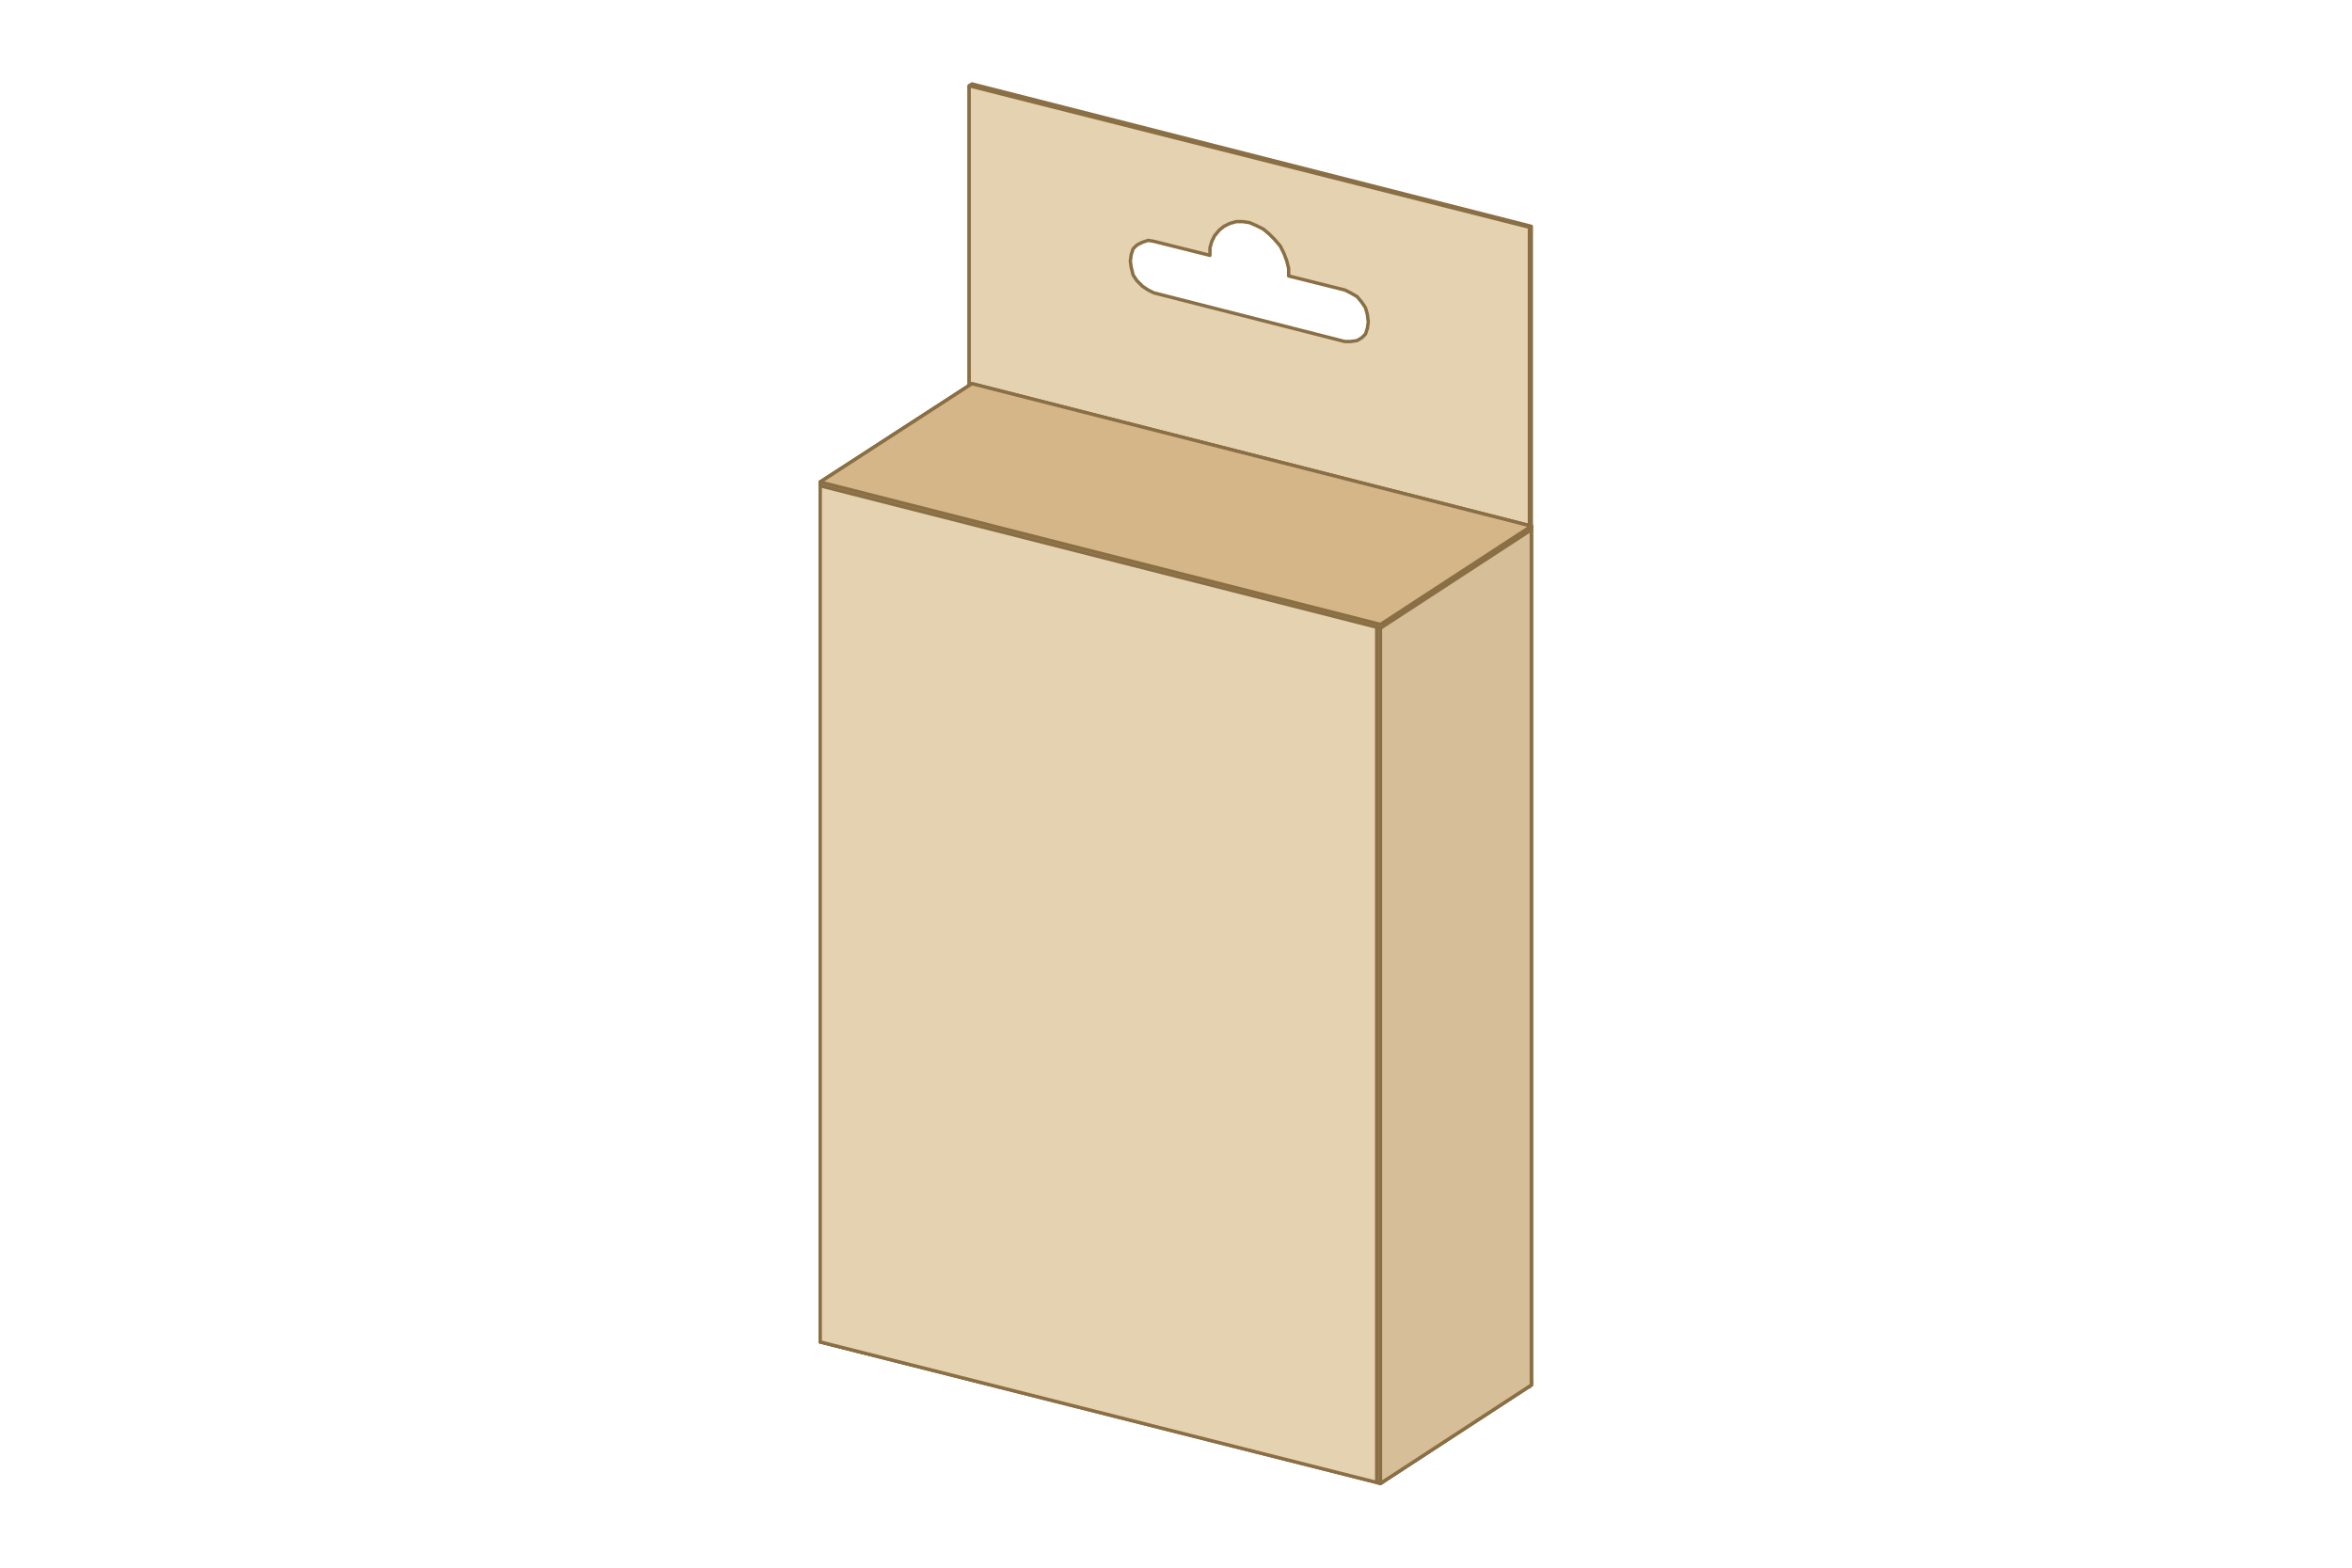
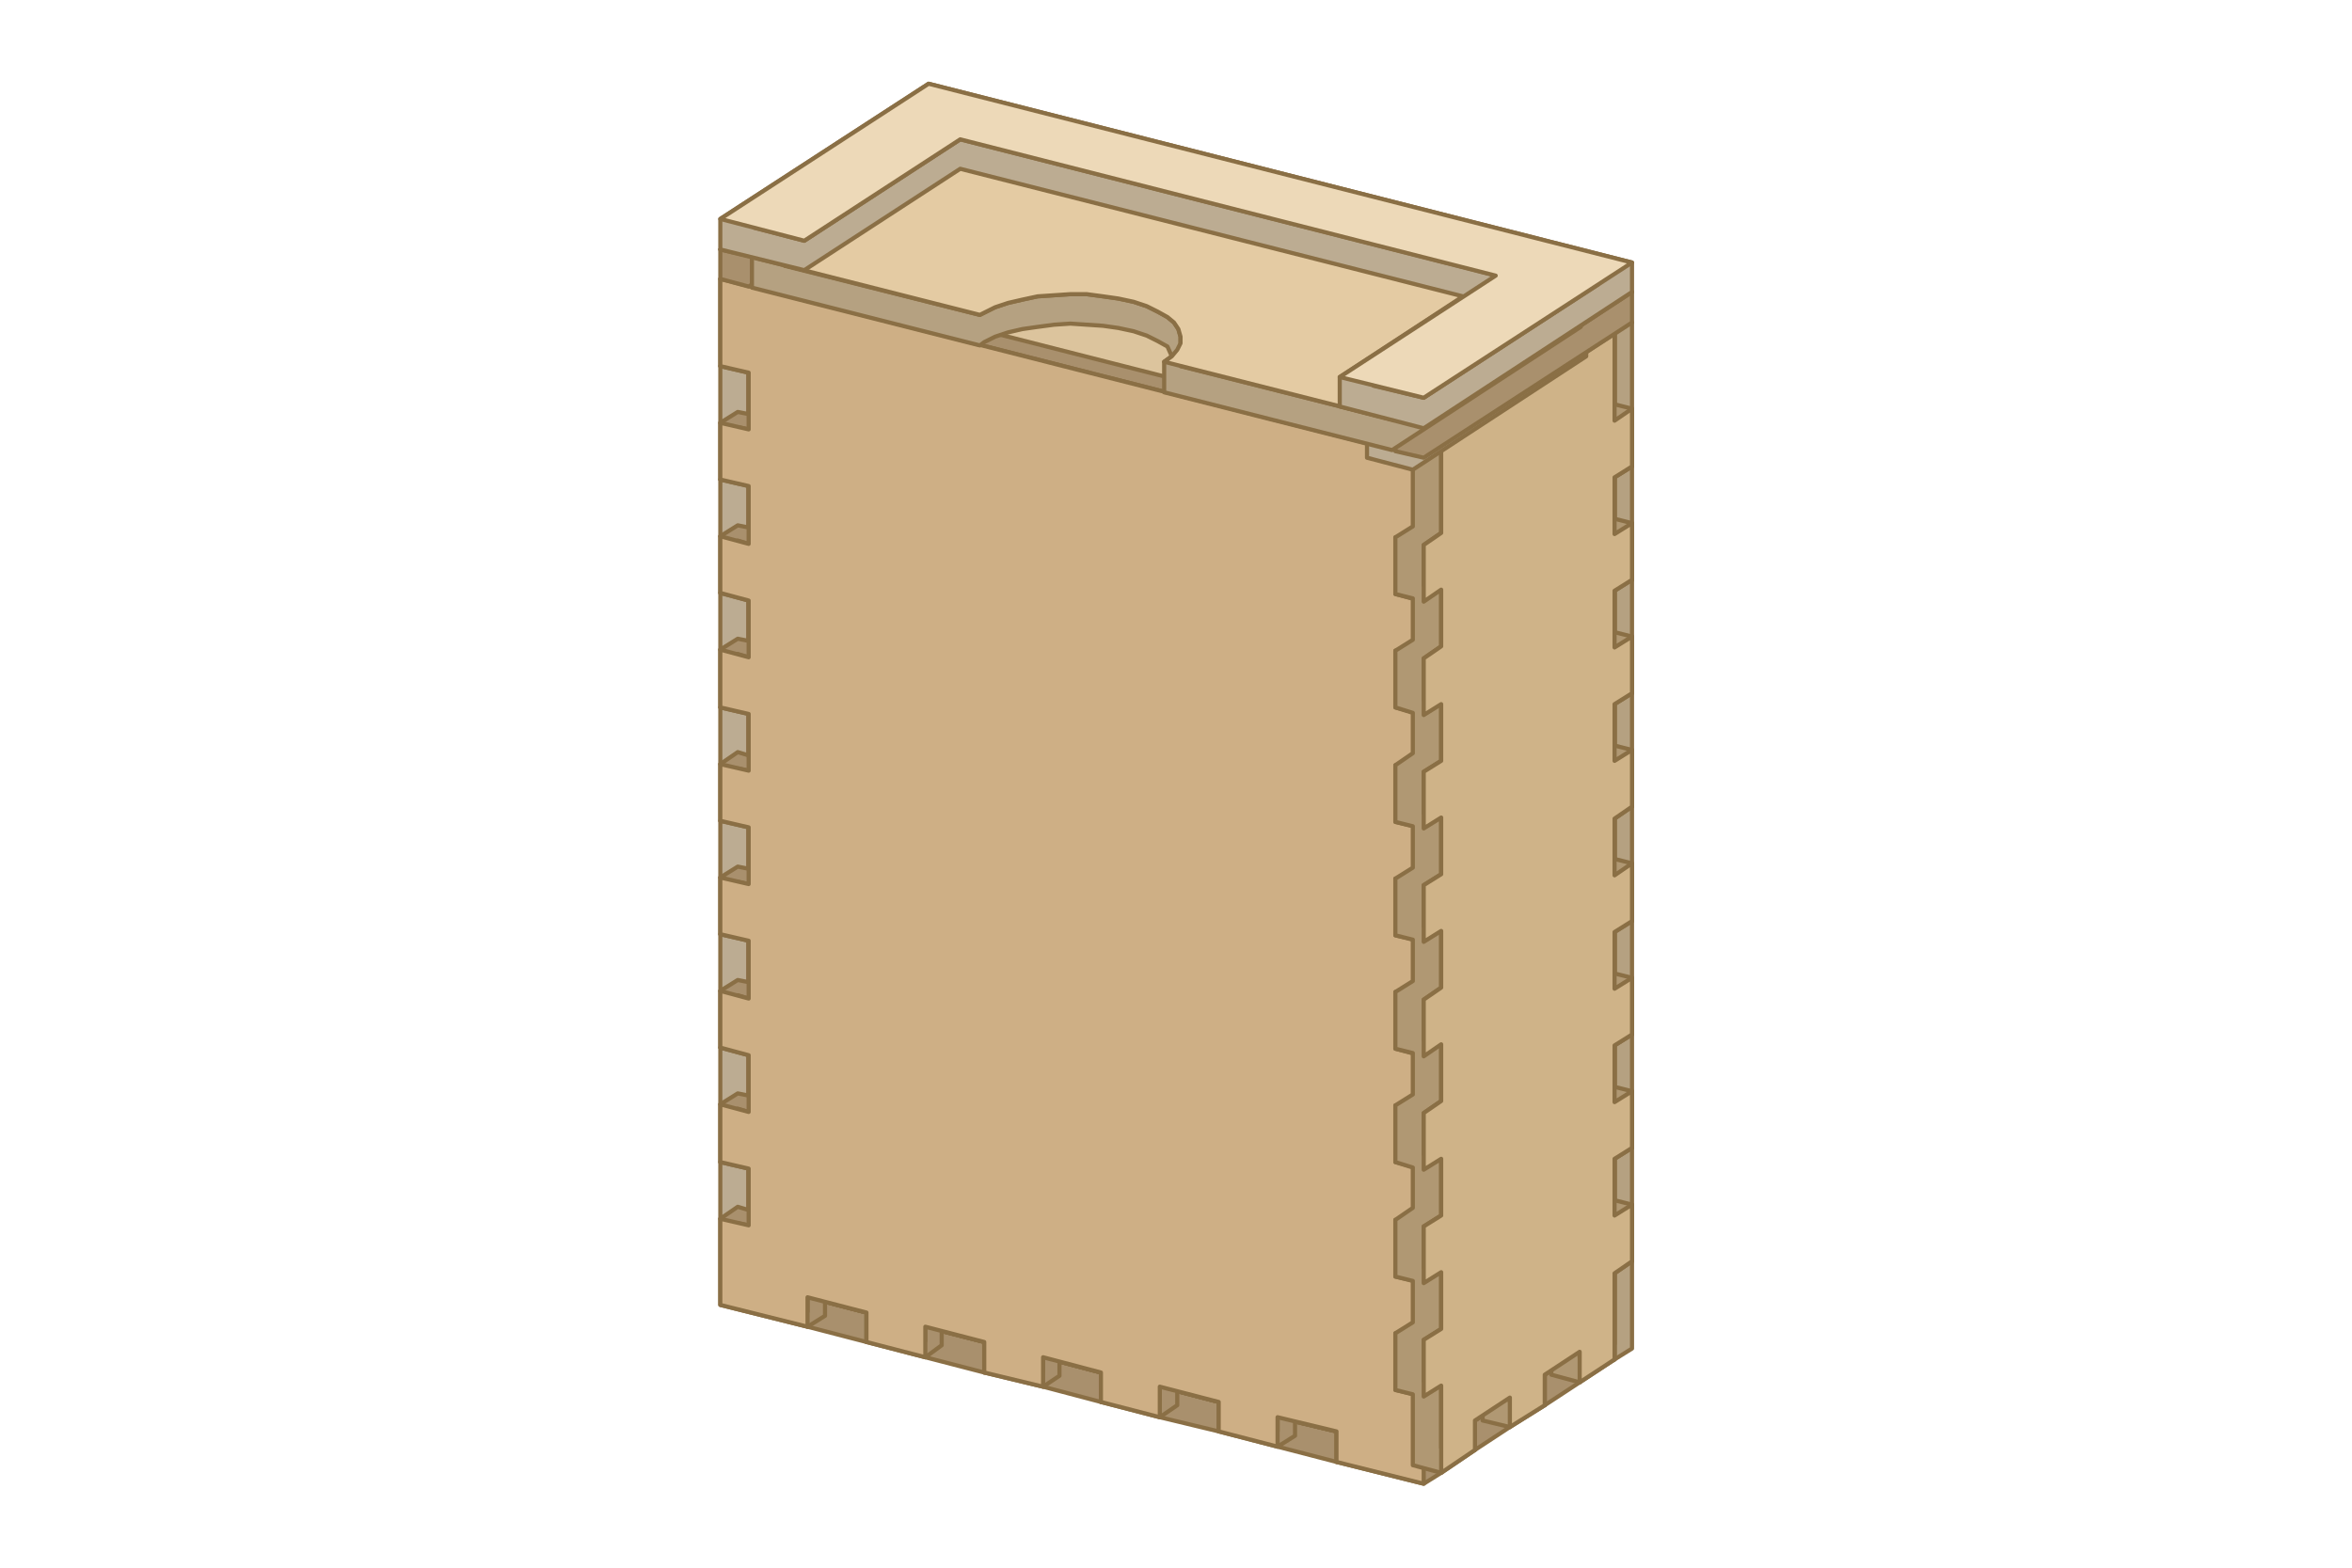
- <svg xmlns="http://www.w3.org/2000/svg" width="300" height="200" viewBox="-17.03 -137.96 93.81 167.36">
-   <path fill="#b5a181" fill-rule="evenodd" stroke="#8A6F45" stroke-linejoin="round" stroke-width=".36" d="M-8.1 4.8 8.1-5.7 67.8 9.5v.4L51.7 20.4-8.1 5.3ZM8.1-5.3-7.6 5l59.3 15L67.4 9.8Z" />
-   <path fill="#e4cba3" fill-rule="evenodd" stroke="#8A6F45" stroke-linejoin="round" stroke-width=".36" d="M67.8 9.5 51.7 20-8.1 4.8 8.1-5.7Z" />
-   <path fill="#b09873" fill-rule="evenodd" stroke="#8A6F45" stroke-linejoin="round" stroke-width=".36" d="M-8.1 5.3v-91.8L8.1-97l.4.1v91.7L-7.7 5.3Zm.4-91.7V5L8.1-5.3v-91.4Z" />
-   <path fill="#cfb388" fill-rule="evenodd" stroke="#8A6F45" stroke-linejoin="round" stroke-width=".36" d="M-7.7-86.4 8.4-96.9v91.7L-7.7 5.3Z" />
-   <path fill="#a9906d" fill-rule="evenodd" stroke="#8A6F45" stroke-linejoin="round" stroke-width=".36" d="m8.1-97 59.7 15.2V9.9l-60-15v-91.8Zm0 91.7L67.6 9.9v-91.6L8.1-96.8Z" />
-   <path fill="#ceaf85" fill-rule="evenodd" stroke="#8A6F45" stroke-linejoin="round" stroke-width=".36" d="m7.8-96.9 59.8 15.2v91.8L7.8-5.1Z" />
-   <path fill="#bcac92" fill-rule="evenodd" stroke="#8A6F45" stroke-linejoin="round" stroke-width=".36" d="m-8.1-86.5 60 15v91.8l-60-15Zm.3 91.6 59.5 15.1v-91.5L-7.8-86.5Z" />
-   <path fill="#e4d2b1" fill-rule="evenodd" stroke="#8A6F45" stroke-linejoin="round" stroke-width=".36" d="M51.7-71.3-8.1-86.5V5.3l59.8 15.1Z" />
-   <path fill="#bcac92" fill-rule="evenodd" stroke="#8A6F45" stroke-linejoin="round" stroke-width=".36" d="m8.1-129 59.7 15.2v32l-60-15.1v-31.9Zm0 32 59.5 15.1v-31.8L8.1-128.8Z" />
-   <path fill="#e4d2b1" fill-rule="evenodd" stroke="#8A6F45" stroke-linejoin="round" stroke-width=".36" d="m7.8-128.8 59.8 15.1v32L7.8-96.9Zm30.6 14.9.8.4.6.5.6.6.6.7.4.8.3.8.2.8v.8l6 1.5.6.3.7.4.5.6.4.6.2.7.1.8-.1.7-.2.6-.4.4-.5.3-.7.1h-.6l-20.4-5.2-.6-.3-.6-.4-.6-.6-.4-.6-.2-.8-.1-.7.1-.7.2-.6.4-.4.6-.3.6-.2.6.1 6 1.5v-.8l.2-.7.3-.6.5-.6.5-.4.6-.3.7-.2h.7l.7.1Z" />
-   <path fill="#b5a181" fill-rule="evenodd" stroke="#8A6F45" stroke-linejoin="round" stroke-width=".36" d="M51.3 20.3v-91.7l16.1-10.5.4.1V9.9L51.7 20.4Zm.4-91.6v91.4L67.4 9.8v-91.4Z" />
-   <path fill="#d5be98" fill-rule="evenodd" stroke="#8A6F45" stroke-linejoin="round" stroke-width=".36" d="M67.8-81.8 51.7-71.3v91.7L67.8 9.9Z" />
-   <path fill="#a9906d" fill-rule="evenodd" stroke="#8A6F45" stroke-linejoin="round" stroke-width=".36" d="M-8.1-86.5 8.1-97l59.7 15.2v.4L51.7-70.9-8.1-86.1ZM8.1-96.6-7.6-86.4l59.3 15.1 15.7-10.2Z" />
-   <path fill="#d5b689" fill-rule="evenodd" stroke="#8A6F45" stroke-linejoin="round" stroke-width=".36" d="m51.7-71.3 16.1-10.5L8.1-97-8.1-86.5Z" />
+ <svg xmlns="http://www.w3.org/2000/svg" width="300" height="200" viewBox="-26.78 -107.28 98.93 143.78">
+   <path fill="#a9906d" fill-rule="evenodd" stroke="#8A6F45" stroke-linejoin="round" stroke-width=".38" d="m13.3 2.1 3.8 1L18.7 2l5.4 1.4v1.4l3.8 1 1.6-1 5.4 1.3v1.5l3.8.9 1.6-1 5.4 1.4v1.4l3.8 1 1.6-1 5.4 1.3v1.5l3.8.9v2.8l-.6.4v2.3l-3.2 2.1-2.5-.7-.7.4v2.3l-3.2 2.1-2.5-.7-3.2 2.1-5.4-1.4-1.6 1.1-5.4-1.4V24l-3.8-1-1.6 1-5.4-1.3v-1.5l-3.8-.9-1.6 1-5.3-1.4v-1.4l-3.9-1-1.5 1.1-5.4-1.4v-1.5l-3.8-.9-1.6 1-5.4-1.4V13l-3.8-1V9.3l.6-.4V6.6l3.2-2.1 2.5.7.7-.5V2.4l3.1-2 2.6.6L1-1.1 6.4.3l1.5-1L13.3.6ZM-5.4 5.8l-3.2 2.1-2.5-.7-.7.5V10l2.3.7v1.4l3.8 1 1.6-1.1 5.3 1.4v1.4l3.9 1 1.5-1 5.4 1.3v1.5l3.8 1 1.6-1.1 5.4 1.4v1.4l3.8 1 1.6-1 5.4 1.3v1.5l3.8.9 1.6-1 5.4 1.4 3.2-2.1 2.5.7.7-.5v-2.3l3.2-2 2.5.6.6-.4v-2.3l-2.2-.7V14l-3.8-1-1.6 1-5.4-1.3v-1.5l-3.8-1-1.6 1.1-5.4-1.4V8.5l-3.8-1-1.6 1-5.4-1.3V5.7l-3.8-.9-1.6 1-5.4-1.4V3L7.9 2 6.4 3.1 1 1.7l-3.2 2.1-2.6-.7-.6.4Z" />
+   <path fill="#d5b689" fill-rule="evenodd" stroke="#8A6F45" stroke-linejoin="round" stroke-width=".38" d="m11.7 1.7 5.4 1.4L18.7 2l5.4 1.4-1.6 1 5.4 1.4 1.6-1 5.4 1.3-1.6 1.1 5.4 1.3 1.6-1 5.4 1.4-1.6 1 5.4 1.4 1.6-1 5.4 1.3-1.6 1.1 5.4 1.3-3.2 2.1 2.6.6-3.2 2.1-2.5-.6-3.2 2 2.5.7-3.2 2.1-2.5-.7-3.2 2.1L39 23l-1.6 1-5.4-1.3 1.6-1.1-5.4-1.3-1.6 1-5.4-1.4 1.6-1-5.4-1.4-1.6 1.1-5.3-1.4 1.5-1.1-5.4-1.3-1.5 1-5.4-1.4 1.5-1-5.4-1.4-1.5 1.1-5.4-1.4 1.6-1-5.4-1.4 3.1-2.1-2.5-.6 3.2-2.1 2.5.6 3.2-2-2.5-.7 3.1-2 2.6.6L1-1.1 6.4.3l1.5-1L13.3.6Z" />
+   <path fill="#bcac92" fill-rule="evenodd" stroke="#8A6F45" stroke-linejoin="round" stroke-width=".38" d="m1-75.5 1.5.4v5.2L1-68.8v3.8l1.5.4v5.2l-1.5 1v3.8l1.5.4v5.2L1-48v3.8l1.5.4v5.2L1-37.5v3.7l1.5.4v5.2L1-27.1v3.8l1.5.4v5.2l-1.5 1v3.8l1.5.4v5.2L1-6.3v8l-3.2 2.1-2.6-.7v-.4l-.6.4v2.7l-3.2 2.1-2.5-.7v-.4l-.7.4V10l-3.1 2-2.6-.6V4.9l-1.6-.4V-.7l1.6-1.1v-3.8l-1.6-.4v-5.2l1.6-1V-16l-1.6-.4v-5.2l1.6-1v-3.8l-1.6-.4V-32l1.6-1.1v-3.7l-1.6-.4v-5.2l1.6-1.1v-3.8l-1.6-.4v-5.2l1.6-1v-3.8l-1.6-.4v-5.2l1.6-1v-3.8l-1.6-.4v-5.2l1.6-1.1v-7.9l15.9-10.4 2.6.7v6.5l1.5.4v5.2L1-79.2Zm-17.5 6.2 1.6.4v5.2l-1.6 1v3.8l1.6.4v5.2l-1.6 1.1v3.7l1.6.5v5.2l-1.6 1v3.8l1.6.4v5.2l-1.6 1v3.8l1.6.4v5.2l-1.6 1v3.8l1.6.4v5.2l-1.6 1.1v3.7l1.6.5v5.2l-1.6 1v3.8l1.6.4v5.6l.6-.4V6.6l3.2-2.1 2.5.7v.4l.7-.4V2.4l3.1-2 2.6.6v.4l.6-.4v-7.9L0-8v-3.7l-1.6-.4v-5.2L0-18.4v-3.8l-1.6-.4v-5.2l1.6-1v-3.8l-1.6-.4v-5.2l1.6-1V-43l-1.6-.4v-5.2L0-49.7v-3.7l-1.6-.4V-59L0-60.1v-3.8l-1.6-.4v-5.2l1.6-1v-3.8l-1.6-.4v-5.2l1.6-1v-3.8l-1.6-.4v-5.7l-13.3 8.7v8l-1.6 1Z" />
+   <path fill="#ddcaab" fill-rule="evenodd" stroke="#8A6F45" stroke-linejoin="round" stroke-width=".38" d="M-16.5-73.1v5.2l1.6-1v5.2l-1.6 1v5.3l1.6-1.1v5.2l-1.6 1.1v5.2l1.6-1v5.2l-1.6 1v5.2l1.6-1v5.2l-1.6 1v5.2l1.6-1v5.2l-1.6 1v5.3l1.6-1.1v5.2l-1.6 1.1v5.2l1.6-1v5.2l-1.6 1v5.2l1.6-1V12l3.1-2V7.2l3.2-2.1v2.8l3.2-2.1V3.1L-2.2 1v2.8L1 1.7v-8l1.5-1v-5.2l-1.5 1v-5.2l1.5-1v-5.2l-1.5 1v-5.2l1.5-1.1v-5.2L1-32.3v-5.2l1.5-1.1v-5.2l-1.5 1V-48l1.5-1v-5.2l-1.5 1v-5.2l1.5-1v-5.2l-1.5 1v-5.2l1.5-1.1v-5.2L1-74v-5.2l1.5-1.1v-5.2l-1.5 1v-7.9l-15.9 10.3v8Z" />
+   <path fill="#b5a181" fill-rule="evenodd" stroke="#8A6F45" stroke-linejoin="round" stroke-width=".38" d="M51.1 11.7V13l-1.6 1-5.4-1.3V9.9l-3.8-1v1.3l-1.6 1.1-5.4-1.4V7.2l-3.8-1v1.3l-1.6 1-5.4-1.3V4.4l-3.8-.9v1.3l-1.6 1-5.4-1.4V1.7L7.9.7V2L6.4 3.1l-8-2.1v-7.9L0-8l1 .3v-3.8l-2.6-.6v-5.2L0-18.4l1 .3v-3.8l-2.6-.7v-5.2l1.6-1 1 .2v-3.7l-2.6-.7v-5.2l1.6-1 1 .2v-3.8l-2.6-.6v-5.2L0-49.7l1 .3v-3.8l-2.6-.6V-59L0-60.1l1 .3v-3.8l-2.6-.7v-5.2l1.6-1 1 .2V-74l-2.6-.7v-5.2l1.6-1 1 .2v-3.8l-2.6-.6v-8l1.6-1 64.5 16.4v7.9l-1.6 1.1-1-.3v3.8l2.6.7v5.2l-1.6 1-1-.2v3.7l2.6.7v5.2l-1.6 1-1-.2v3.8l2.6.6v5.2l-1.6 1-1-.2v3.8l2.6.6v5.2L62.9-27l-1-.3v3.8l2.6.7v5.2l-1.6 1-1-.2v3.7l2.6.7v5.2l-1.6 1-1-.2v3.8l2.6.6v5.2l-1.6 1.1-1-.3v3.8l2.6.6v8l-1.6 1-8-2v-2.7ZM0-75.7l2.5.6v5.2L1-68.8l-1-.3v3.8l2.5.7v5.2l-1.5 1-1-.2v3.7l2.5.7v5.2L1-48l-1-.2v3.8l2.5.6v5.2L1-37.5l-1-.3v3.8l2.5.6v5.2L1-27.1l-1-.3v3.8l2.5.7v5.2l-1.5 1-1-.2v3.7l2.5.7v5.2L1-6.3l-1-.2V0l6.4 1.6V.3l1.5-1L13.3.6v2.8l3.8 1V3.1L18.7 2l5.4 1.4v2.7l3.8 1V5.8l1.6-1 5.4 1.3v2.8l3.8.9V8.5l1.6-1 5.4 1.4v2.7l3.8 1v-1.3l1.6-1 5.4 1.3v2.8l6.4 1.6V9.5l-2.6-.7V3.6l1.6-1 1 .2V-1l-2.6-.6v-5.2l1.6-1.1 1 .3v-3.8l-2.6-.6v-5.2l1.6-1.1 1 .3v-3.8l-2.6-.7v-5.2l1.6-1 1 .2v-3.7l-2.6-.7v-5.2l1.6-1 1 .2v-3.8l-2.6-.6v-5.2l1.6-1.1 1 .3v-3.8l-2.6-.6v-5.2l1.6-1.1 1 .3v-3.8l-2.6-.7v-5.2l1.6-1 1 .2v-6.5L0-92.7v6.6l2.5.6v5.2L1-79.2l-1-.3Z" />
+   <path fill="#dcc49d" fill-rule="evenodd" stroke="#8A6F45" stroke-linejoin="round" stroke-width=".38" d="M60.3-69.4v5.2l2.6.7v5.2l-2.6-.6v5.2l2.6.6v5.2l-2.6-.6v5.2l2.6.6v5.2l-2.6-.6v5.2l2.6.7v5.2l-2.6-.7v5.2l2.6.7v5.2l-2.6-.6v5.2l2.6.6v5.2l-2.6-.6v5.2l2.6.6v5.2l-2.6-.6v5.2l2.6.7v7.9l-8-2v-2.7l-5.4-1.4V14l-5.4-1.3V9.9l-5.4-1.4v2.8l-5.4-1.4V7.2l-5.4-1.4v2.7l-5.4-1.3V4.4l-5.4-1.3v2.7l-5.4-1.4V1.7L6.4.3v2.8l-8-2.1v-7.9l2.6.6v-5.2l-2.6-.6v-5.2l2.6.6v-5.2l-2.6-.7v-5.2l2.6.7v-5.2l-2.6-.7v-5.2l2.6.7v-5.3l-2.6-.6v-5.2L1-48v-5.2l-2.6-.6V-59l2.6.6v-5.2l-2.6-.7v-5.2l2.6.7V-74l-2.6-.7v-5.2l2.6.7v-5.3l-2.6-.6v-8l64.5 16.4v8Z" />
+   <path fill="#b5a181" fill-rule="evenodd" stroke="#8A6F45" stroke-linejoin="round" stroke-width=".38" d="M-14.9-82.1 1-92.4l4.2 1.1v2.7l-15.9 10.4-4.2-1.1ZM1-89.7l-12.9 8.4 1.2.3 12.9-8.4Z" />
+   <path fill="#e4cba3" fill-rule="evenodd" stroke="#8A6F45" stroke-linejoin="round" stroke-width=".38" d="m1-92.4 4.2 1.1L-10.7-81l-4.2-1.1Z" />
+   <path fill="#a9906d" fill-rule="evenodd" stroke="#8A6F45" stroke-linejoin="round" stroke-width=".38" d="M33.6 23.1v1.3l-1.6 1-5.4-1.4v-2.7l-3.8-1v1.3l-1.6 1.1-5.4-1.4v-2.7l-3.8-1v1.3l-1.5 1-5.4-1.3v-2.8l-3.9-1v1.3l-1.5 1.1-5.4-1.4v-2.7l-3.8-1v1.3l-1.6 1-8-2V4.5l1.6-1.1 1 .3V-.1l-2.6-.6V-6l1.6-1 1 .2v-3.7l-2.6-.7v-5.2l1.6-1 1 .2V-21l-2.6-.6v-5.2l1.6-1 1 .2v-3.8l-2.6-.6v-5.2l1.6-1.1 1 .3v-3.8l-2.6-.6v-5.3l1.6-1 1 .2v-3.7l-2.6-.7v-5.2l1.6-1 1 .2v-3.8l-2.6-.6v-5.2l1.6-1 1 .2v-3.8l-2.6-.6v-8l1.6-1L47-66.3v7.9l-1.6 1.1-1-.3v3.8l2.6.6v5.2l-1.6 1.1-1-.3v3.8l2.6.7v5.2l-1.6 1-1-.2v3.7l2.6.7v5.2l-1.6 1-1-.2v3.8l2.6.6v5.2l-1.6 1.1-1-.3v3.8l2.6.6v5.2l-1.6 1.1-1-.3v3.8L47-1v5.2l-1.6 1-1-.2v3.7l2.6.7v5.2l-1.6 1-1-.2v3.8l2.6.6v8l-1.6 1-8-2V24Zm-51.1-87.4 2.6.6v5.2l-1.6 1.1-1-.3v3.8l2.6.6v5.3l-1.6 1-1-.3v3.8l2.6.7v5.2l-1.6 1-1-.2v3.7l2.6.7v5.2l-1.6 1-1-.2v3.8l2.6.6v5.2l-1.6 1.1-1-.3v3.8l2.6.6v5.3l-1.6 1-1-.3v3.8l2.6.7v5.2l-1.6 1-1-.2v6.5l6.4 1.6v-1.3l1.6-1 5.4 1.3v2.8l3.8.9v-1.3l1.5-1 5.4 1.4v2.7l3.9 1v-1.3l1.5-1.1 5.4 1.4v2.8l3.8.9v-1.3l1.6-1 5.4 1.4V23l3.8 1v-1.3l1.6-1.1L39 23v2.7l6.4 1.7v-6.6l-2.6-.6V15l1.6-1 1 .2v-3.8l-2.6-.6V4.6l1.6-1.1 1 .3V0l-2.6-.7v-5.2l1.6-1 1 .2v-3.7l-2.6-.7v-5.2l1.6-1 1 .2v-3.8l-2.6-.6v-5.2l1.6-1 1 .2v-3.8l-2.6-.6v-5.2l1.6-1.1 1 .3v-3.8l-2.6-.7v-5.2l1.6-1 1 .2v-3.7l-2.6-.7V-58l1.6-1 1 .2v-6.5l-62.9-16v6.5l2.6.7v5.2l-1.6 1-1-.2Z" />
+   <path fill="#ceaf85" fill-rule="evenodd" stroke="#8A6F45" stroke-linejoin="round" stroke-width=".38" d="M42.8-58v5.2l2.6.7v5.2l-2.6-.7v5.2l2.6.7v5.2l-2.6-.6v5.2l2.6.6v5.2l-2.6-.6v5.2l2.6.6v5.3l-2.6-.7v5.2l2.6.7v5.2l-2.6-.7v5.2l2.6.7v5.2l-2.6-.6v5.2l2.6.6v5.2l-2.6-.6v5.2l2.6.6v8l-8-2V24L32 22.7v2.7L26.6 24v-2.7l-5.4-1.4v2.8l-5.4-1.4v-2.7l-5.3-1.4v2.7l-5.4-1.3v-2.8l-5.4-1.4v2.8l-5.4-1.4v-2.7l-5.4-1.4v2.7l-8-2V4.5l2.6.6V-.1l-2.6-.6V-6l2.6.7v-5.2l-2.6-.7v-5.2l2.6.7V-21l-2.6-.6v-5.2l2.6.6v-5.2l-2.6-.6v-5.2l2.6.6v-5.2l-2.6-.6v-5.3l2.6.7v-5.2l-2.6-.7v-5.2l2.6.7v-5.3l-2.6-.6v-5.2l2.6.6v-5.2l-2.6-.6v-8l64.5 16.4v8Z" />
+   <path fill="#b09873" fill-rule="evenodd" stroke="#8A6F45" stroke-linejoin="round" stroke-width=".38" d="m56.1-75.7-2.7 1.8-50.9-13v-2.7l2.7-1.7 50.9 12.9Z" />
+   <path fill="#debf91" fill-rule="evenodd" stroke="#8A6F45" stroke-linejoin="round" stroke-width=".38" d="m5.2-91.3 50.9 12.9-2.7 1.7L2.5-89.6Z" />
+   <path fill="#b09873" fill-rule="evenodd" stroke="#8A6F45" stroke-linejoin="round" stroke-width=".38" d="m62.9-59.7 1.6.4v5.2l-1.6 1v3.8l1.6.4v5.2l-1.6 1v3.8l1.6.4v5.2l-1.6 1.1v3.7l1.6.4v5.3l-1.6 1v3.8l1.6.4v5.2l-1.6 1v3.8l1.6.4V-2l-1.6 1v3.8l1.6.4v5.2l-1.6 1.1v7.9l-3.2 2.1-2.6-.7v-.4l-.6.4v2.8l-3.2 2-2.5-.6v-.5l-.7.5v2.7L47 27.8l-2.6-.7v-6.5l-1.6-.4V15l1.6-1v-3.8l-1.6-.4V4.6l1.6-1.1V-.2l-1.6-.5v-5.2l1.6-1v-3.8l-1.6-.4v-5.2l1.6-1v-3.8l-1.6-.4v-5.2l1.6-1v-3.8l-1.6-.4v-5.2l1.6-1.1v-3.7l-1.6-.5v-5.2l1.6-1v-3.8l-1.6-.4V-58l1.6-1v-8l15.9-10.3 2.6.6v6.5l1.6.4v5.3l-1.6 1Zm-17.5 6.1 1.6.4v5.2l-1.6 1.1v3.8l1.6.4v5.2l-1.6 1v3.8l1.6.4v5.2l-1.6 1v3.8l1.6.4v5.2l-1.6 1.1v3.7l1.6.4v5.2l-1.6 1.1v3.8L47-1v5.2l-1.6 1V9l1.6.4v5.2l-1.6 1v3.8l1.6.4v5.7l.6-.5v-2.7l3.2-2.1 2.5.7v.4l.7-.4v-2.7l3.1-2.1 2.6.6v.5l.6-.4v-8l1.6-1V4l-1.6-.4v-5.2l1.6-1v-3.8l-1.6-.4V-12l1.6-1.1v-3.7l-1.6-.4v-5.3l1.6-1v-3.8l-1.6-.4v-5.2l1.6-1v-3.8l-1.6-.4v-5.2l1.6-1v-3.8l-1.6-.4v-5.2l1.6-1.1v-3.7l-1.6-.4v-5.3l1.6-1V-69l-1.6-.4V-75L47-66.3v7.9l-1.6 1.1Z" />
+   <path fill="#cfb388" fill-rule="evenodd" stroke="#8A6F45" stroke-linejoin="round" stroke-width=".38" d="M45.4-57.3v5.2l1.6-1.1v5.2l-1.6 1.1v5.2l1.6-1v5.2l-1.6 1v5.2l1.6-1v5.2l-1.6 1v5.2l1.6-1v5.2l-1.6 1.1v5.2l1.6-1.1v5.2l-1.6 1.1V0L47-1v5.2l-1.6 1v5.2l1.6-1v5.2l-1.6 1v5.2l1.6-1v8l3.1-2.1V23l3.2-2.1v2.7l3.2-2v-2.8l3.2-2.1v2.8l3.2-2.1V9.5l1.6-1.1V3.2l-1.6 1V-1l1.6-1v-5.2l-1.6 1v-5.2l1.6-1v-5.2l-1.6 1v-5.2l1.6-1v-5.3L62.9-27v-5.2l1.6-1.1v-5.2l-1.6 1v-5.2l1.6-1v-5.2l-1.6 1v-5.2l1.6-1v-5.2l-1.6 1v-5.2l1.6-1v-5.3l-1.6 1.1v-8L47-66.3v7.9Z" />
+   <path fill="#bcac92" fill-rule="evenodd" stroke="#8A6F45" stroke-linejoin="round" stroke-width=".38" d="m40.2-68.1 15.9-10.3 4.2 1.1v2.7L44.4-64.2l-4.2-1.1Zm15.9-7.6-12.9 8.4 1.2.3 12.9-8.4Z" />
+   <path fill="#edd9b8" fill-rule="evenodd" stroke="#8A6F45" stroke-linejoin="round" stroke-width=".38" d="m56.1-78.4 4.2 1.1L44.4-67l-4.2-1.1Z" />
+   <path fill="#a9906d" fill-rule="evenodd" stroke="#8A6F45" stroke-linejoin="round" stroke-width=".38" d="M-19.1-84.4 0-96.8l64.5 16.3v2.8L45.4-65.3l-2.6-.6v-2.8l14.5-9.4L1-92.4-16.5-81l-2.6-.7Zm79.4 6.6 1.1-.7-1.1-.3Z" />
+   <path fill="#d5b689" fill-rule="evenodd" stroke="#8A6F45" stroke-linejoin="round" stroke-width=".38" d="m45.4-68-2.6-.7 17.5-11.4L1-95.2l-17.5 11.4-2.6-.6L0-96.8l64.5 16.3Z" />
+   <path fill="#b5a181" fill-rule="evenodd" stroke="#8A6F45" stroke-linejoin="round" stroke-width=".38" d="m21.6-74.1.7-.5-.4-.9-.9-.5-1-.5-1.2-.4-1.4-.3-1.4-.2-1.5-.1-1.5-.1-1.5.1-1.5.2-1.4.2-1.3.3-1.2.4-1 .5-.4.3-20.9-5.3v-2.8L1.1-94.9 59.8-80v2.7L42.5-66l-20.9-5.3Zm-15.5-5 1.2-.4 1.3-.3 1.4-.3 1.5-.1 1.5-.1h1.5l1.5.2 1.4.2 1.4.3 1.2.4 1 .5.9.5.6.5.4.6.2.7v2.7l19.4 4.9L56.7-78 1.1-92.2l-14.3 9.3 17.9 4.5.4-.2Z" />
+   <path fill="#e4cba3" fill-rule="evenodd" stroke="#8A6F45" stroke-linejoin="round" stroke-width=".38" d="m42.5-68.8-20.9-5.3.7-.5.5-.6.3-.6v-.6l-.2-.7-.4-.6-.6-.5-.9-.5-1-.5-1.2-.4-1.4-.3-1.4-.2-1.5-.2H13l-1.5.1-1.5.1-1.4.3-1.3.3-1.2.4-1 .5-.4.2-20.9-5.3L1.1-94.9 59.8-80Z" />
+   <path fill="#bcac92" fill-rule="evenodd" stroke="#8A6F45" stroke-linejoin="round" stroke-width=".38" d="M37.7-72.7 49-80.1 2.9-91.8l-14.3 9.3-7.7-1.9v-2.8L0-99.6l64.5 16.4v2.7L45.4-68l-7.7-2ZM52.1-82v2.7l-11.3 7.4 4.6 1.1 16-10.4L0-96.8l-16 10.4 4.6 1.2 14.3-9.3Z" />
+   <path fill="#edd9b8" fill-rule="evenodd" stroke="#8A6F45" stroke-linejoin="round" stroke-width=".38" d="m45.4-70.8-7.7-1.9L52-82 2.9-94.5l-14.3 9.3-7.7-2L0-99.6l64.5 16.4Z" />
</svg>
